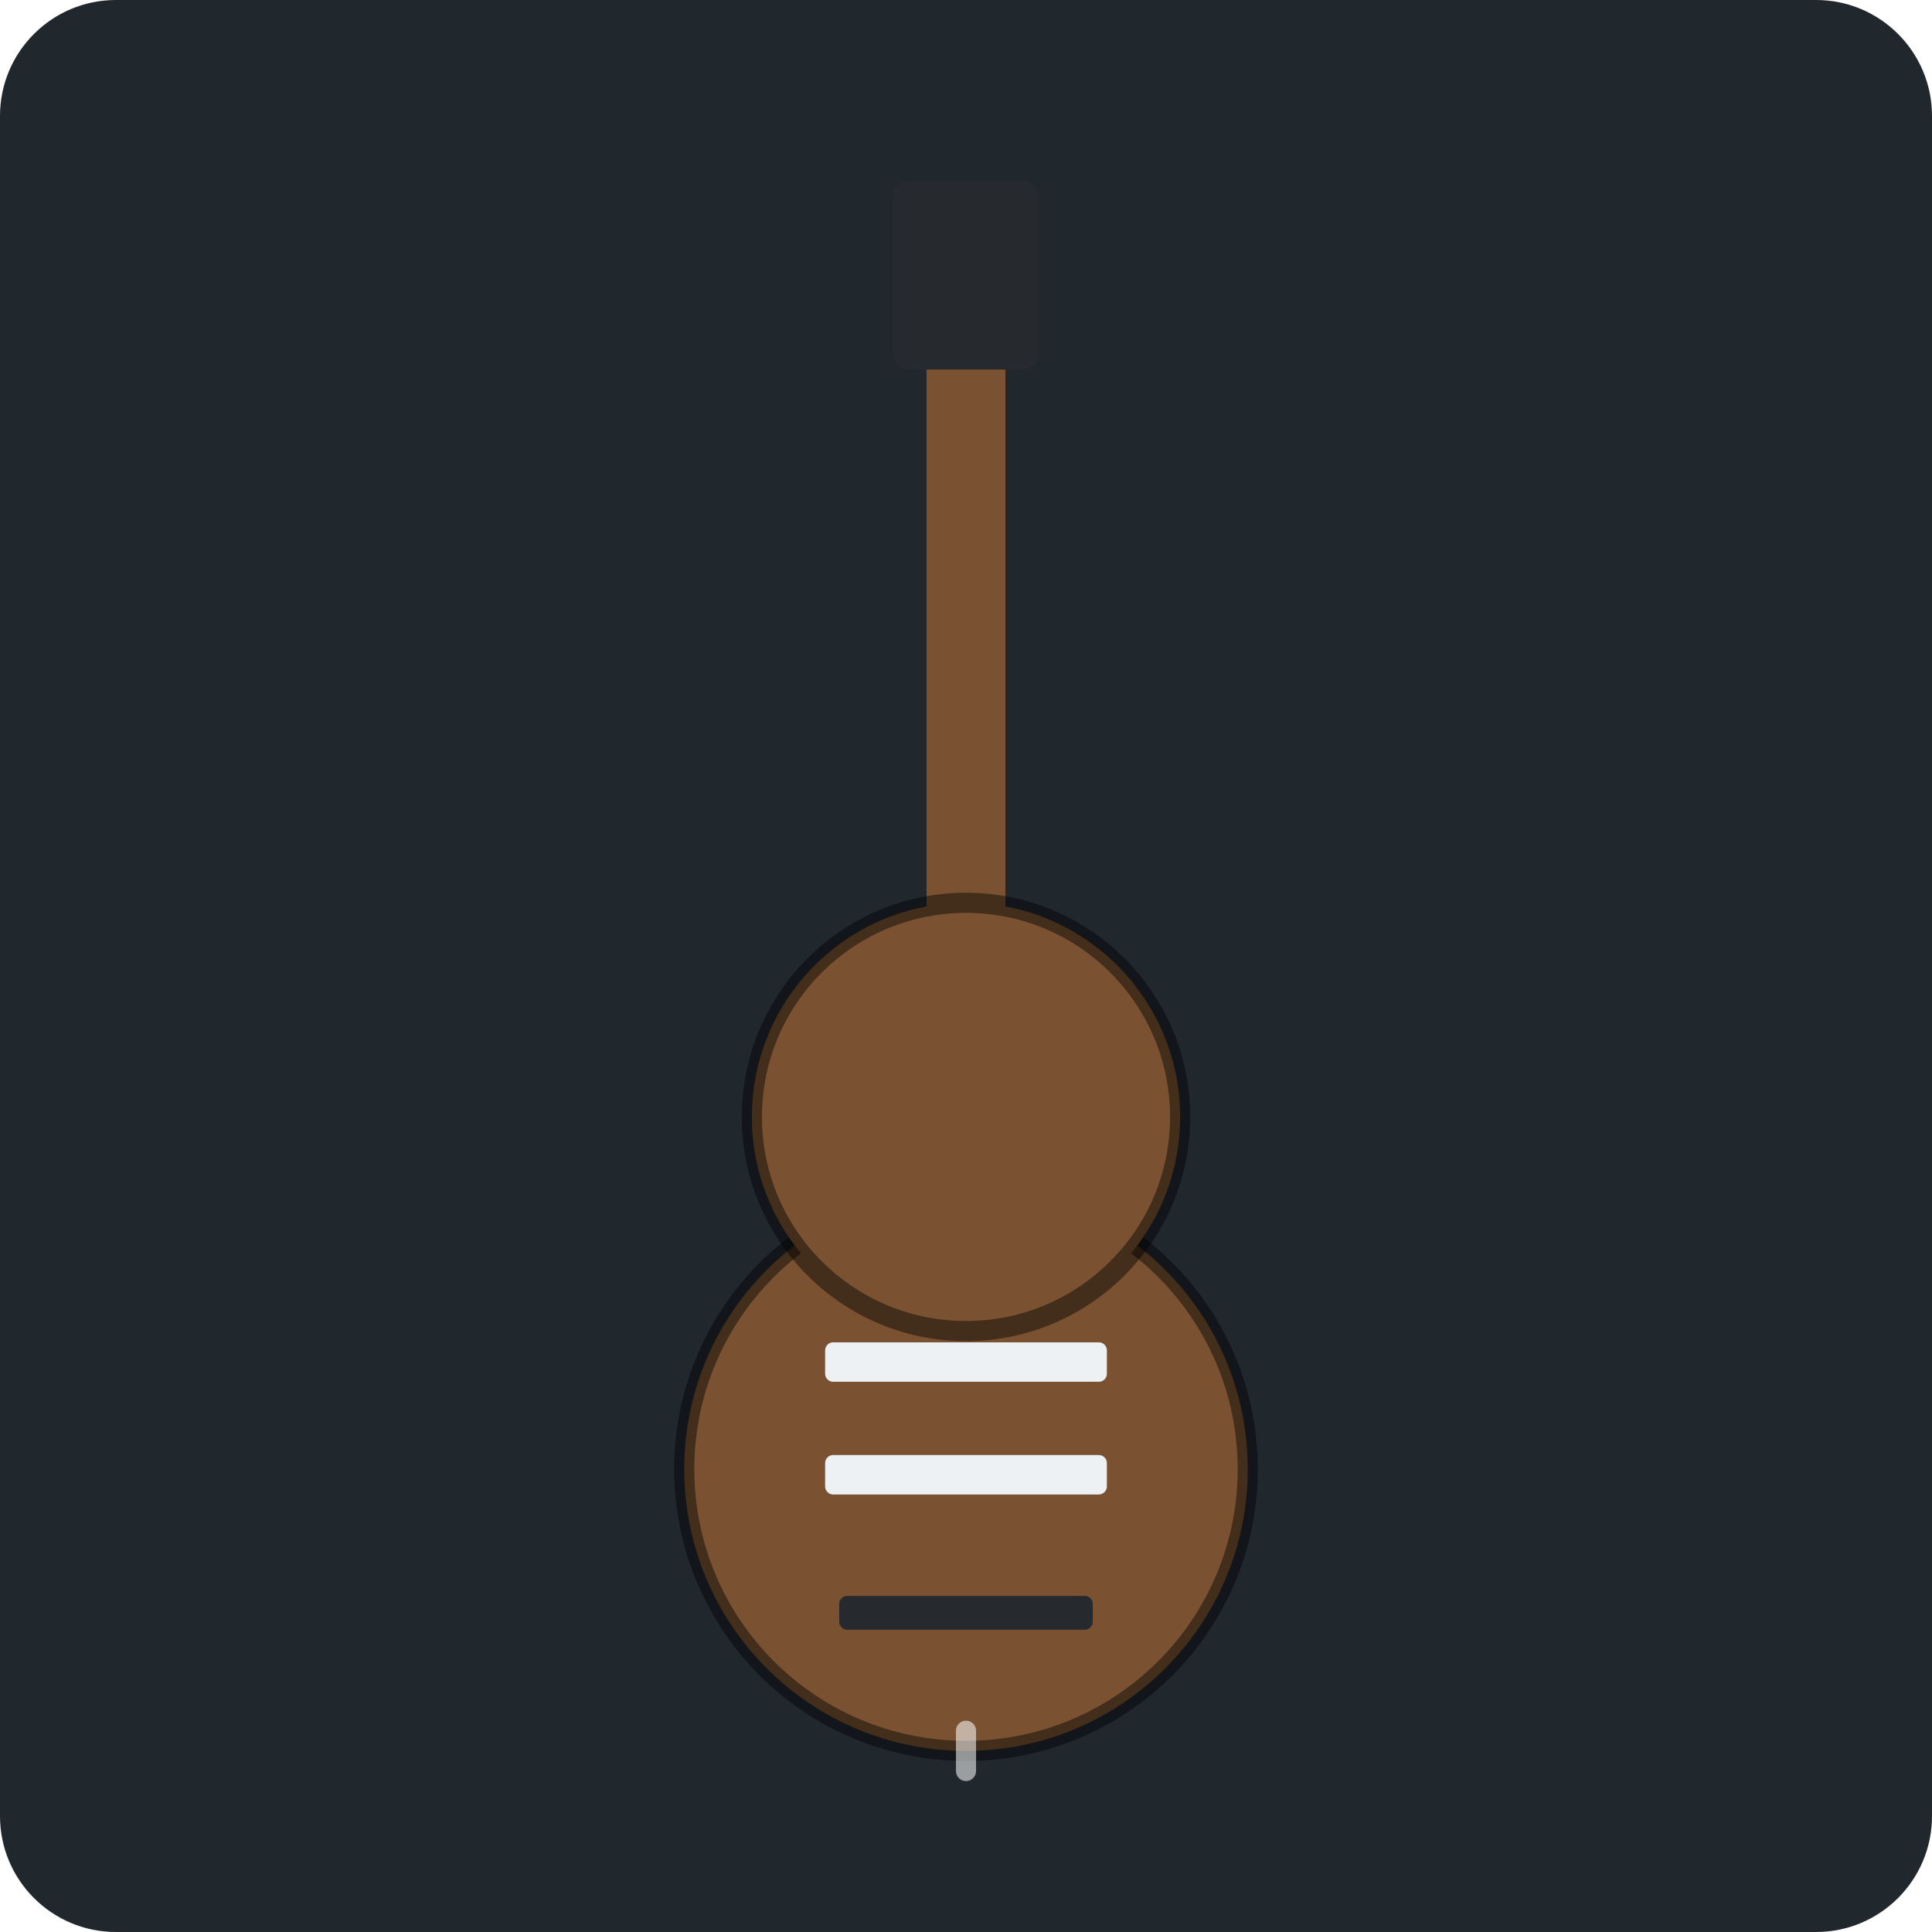
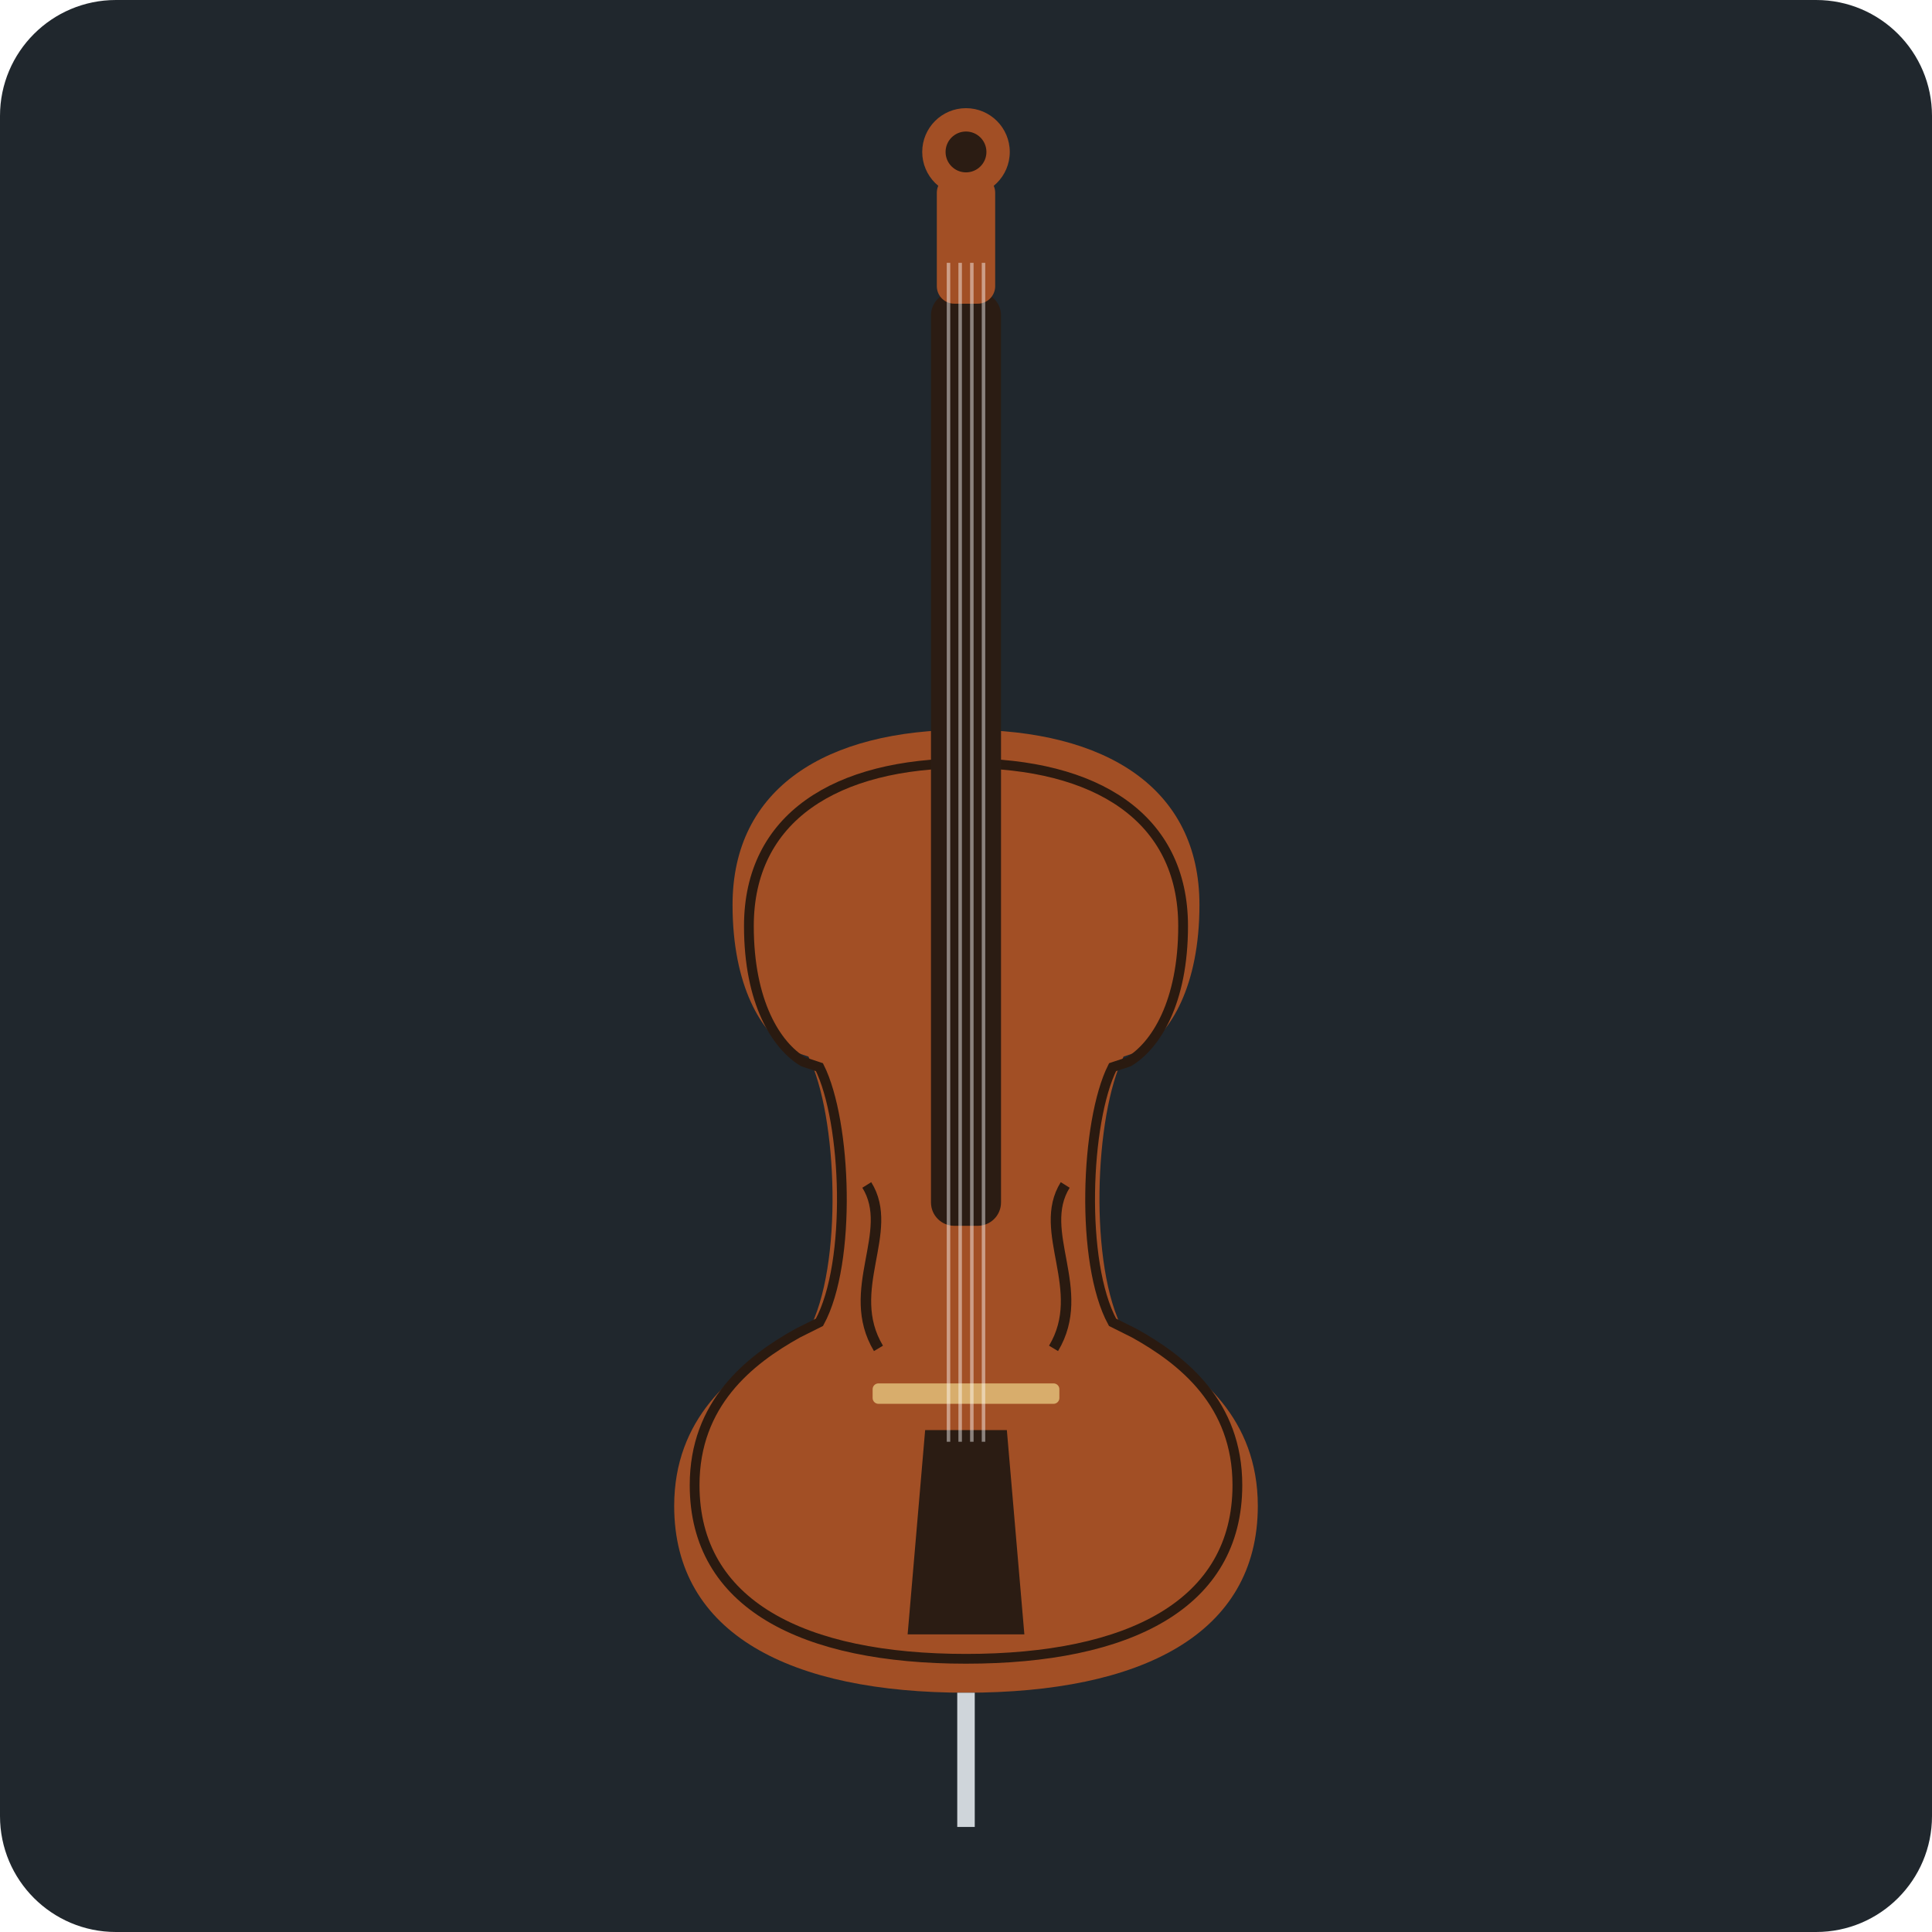
<svg xmlns="http://www.w3.org/2000/svg" viewBox="-2.4 -2.4 4.8 4.8" width="230" height="230">
-   <style>.s-bg{opacity:.5}.s-line{fill:none;stroke:rgba(255,255,255,.55);stroke-width:.05;stroke-linecap:round;stroke-linejoin:round}.s-thin{fill:none;stroke:rgba(255,255,255,.32);stroke-width:.035;stroke-linecap:round}.s-boom{fill:none;stroke:#e8ecef;stroke-width:.06;stroke-linecap:round}.s-edge{stroke:rgba(0,0,0,.45);stroke-width:.05}.s-dark{fill:#14181c}.s-white{fill:#eef1f3}.s-head{fill:rgba(255,255,255,.13)}.s-glass{fill:#0c1a24;stroke:rgba(255,255,255,.35);stroke-width:.04}.s-grille{fill:#171c21;stroke:rgba(255,255,255,.22);stroke-width:.035}.s-metal{fill:rgba(222,184,86,.42);stroke:#e1bd5f;stroke-width:.045}.s-led{fill:#5be08f}.s-red{fill:#ff6b5e}.s-port{fill:#14181c;stroke:rgba(255,255,255,.6);stroke-width:.03}.s-acrylic{fill:rgba(170,215,255,.16);stroke:rgba(190,225,255,.75);stroke-width:.05}.s-beam{fill:rgba(255,214,110,.16)}.s-ped1{fill:#3fb6a8}.s-ped2{fill:#e2833a}.s-ped3{fill:#d8d24a}.s-ped4{fill:#8a73d6}.s-deck{fill:rgba(255,255,255,.05);stroke:rgba(255,255,255,.45);stroke-width:.07;stroke-dasharray:.3 .2}.s-wood{fill:#c08a4e}.s-wood2{fill:#7a5232}.s-red2{fill:#b5413a}.s-blk{fill:#26292d}.s-brass{fill:#d6b04a}.c-audio{fill:#2e6a99}.c-inst{fill:#6b51a3}.c-power{fill:#b85a22}.c-infra{fill:#44535e}.c-video{fill:#a3426b}</style>
+   <style>.s-bg{opacity:.5}.s-line{fill:none;stroke:rgba(255,255,255,.55);stroke-width:.05;stroke-linecap:round;stroke-linejoin:round}.s-thin{fill:none;stroke:rgba(255,255,255,.32);stroke-width:.035;stroke-linecap:round}.s-boom{fill:none;stroke:#e8ecef;stroke-width:.06;stroke-linecap:round}.s-edge{stroke:rgba(0,0,0,.45);stroke-width:.05}.s-dark{fill:#14181c}.s-white{fill:#eef1f3}.s-head{fill:rgba(255,255,255,.13)}.s-glass{fill:#0c1a24;stroke:rgba(255,255,255,.35);stroke-width:.04}.s-grille{fill:#171c21;stroke:rgba(255,255,255,.22);stroke-width:.035}.s-metal{fill:rgba(222,184,86,.42);stroke:#e1bd5f;stroke-width:.045}.s-led{fill:#5be08f}.s-red{fill:#ff6b5e}.s-port{fill:#14181c;stroke:rgba(255,255,255,.6);stroke-width:.03}.s-acrylic{fill:rgba(170,215,255,.16);stroke:rgba(190,225,255,.75);stroke-width:.05}.s-beam{fill:rgba(255,214,110,.16)}.s-ped1{fill:#3fb6a8}.s-ped2{fill:#e2833a}.s-ped3{fill:#d8d24a}.s-ped4{fill:#8a73d6}.s-deck{fill:rgba(255,255,255,.05);stroke:rgba(255,255,255,.45);stroke-width:.07;stroke-dasharray:.3 .2}.s-spruce{fill:#d8ad6c}.s-burst{fill:#3b1d10}.s-burstin{fill:#cf7a2b}.s-navy{fill:#33507c}.s-maple{fill:#e3c389}.s-rose{fill:#2b1c13}.s-varnish{fill:#a24f25}.s-pg{fill:#f2efe8}.s-cream{fill:#efe6d2}.s-chrome{fill:#cfd5da}.s-str{fill:none;stroke:rgba(255,255,255,.45);stroke-width:.006}.s-bind{fill:none;stroke:#2a1a10;stroke-width:.018}.s-fret{fill:none;stroke:rgba(255,255,255,.35);stroke-width:.008}.s-wood{fill:#c08a4e}.s-wood2{fill:#7a5232}.s-red2{fill:#b5413a}.s-blk{fill:#26292d}.s-brass{fill:#d6b04a}.c-audio{fill:#2e6a99}.c-inst{fill:#6b51a3}.c-power{fill:#b85a22}.c-infra{fill:#44535e}.c-video{fill:#a3426b}</style>
  <rect x="-2.4" y="-2.4" width="4.8" height="4.8" rx="0.288" fill="#20272d" />
-   <rect class="s-wood2" x="-0.098" y="-1.56" width="0.196" height="1.935" rx="0.02" />
-   <rect class="s-blk" x="-0.182" y="-1.95" width="0.364" height="0.468" rx="0.04" />
-   <circle class="s-wood2 s-edge" cx="0" cy="1.25" r="0.7" />
-   <circle class="s-wood2 s-edge" cx="0" cy="0.375" r="0.532" />
-   <rect class="s-white" x="-0.35" y="0.935" width="0.7" height="0.098" rx="0.02" />
-   <rect class="s-white" x="-0.35" y="1.215" width="0.7" height="0.098" rx="0.02" />
-   <rect class="s-blk" x="-0.315" y="1.565" width="0.63" height="0.084" rx="0.02" />
-   <path class="s-line" d="M0 1.9L0 2" />
+   <g transform="translate(0 -0.587) scale(1.45)">
+     <path class="s-varnish" d="M0 0C.24 0 .4 .1 .4 .3C.4 .44 .35 .52 .3 .55L.27 .56C.22 .66 .21 .92 .27 1.03L.31 1.05C.4 1.1 .5 1.18 .5 1.33C.5 1.55 .3 1.65 0 1.65C-.3 1.65 -.5 1.55 -.5 1.33C-.5 1.18 -.4 1.1 -.31 1.05L-.27 1.03C-.21 .92 -.22 .66 -.27 .56L-.3 .55C-.35 .52 -.4 .44 -.4 .3C-.4 .1 -.24 0 0 0Z" />
+     <g transform="translate(0 .82) scale(.93) translate(0 -.82)">
+       <path class="s-bind" d="M0 0C.24 0 .4 .1 .4 .3C.4 .44 .35 .52 .3 .55L.27 .56C.22 .66 .21 .92 .27 1.03L.31 1.05C.4 1.1 .5 1.18 .5 1.33C.5 1.55 .3 1.65 0 1.65C-.3 1.65 -.5 1.55 -.5 1.33C-.5 1.18 -.4 1.1 -.31 1.05L-.27 1.03C-.21 .92 -.22 .66 -.27 .56L-.3 .55C-.35 .52 -.4 .44 -.4 .3C-.4 .1 -.24 0 0 0Z" />
+     </g>
+     <path class="s-bind" d="M.17 .78C.12 .86 .21 .96 .15 1.06" />
+     <path class="s-bind" d="M-.17 .78C-.12 .86 -.21 .96 -.15 1.06" />
+     <rect class="s-rose" x="-0.06" y="-0.75" width="0.12" height="1.6" rx="0.04" />
+     <rect class="s-varnish" x="-0.05" y="-0.95" width="0.1" height="0.22" rx="0.03" />
+     <circle class="s-varnish" cx="0" cy="-0.99" r="0.075" />
+     <circle class="s-rose" cx="0" cy="-0.99" r="0.035" />
+     <rect class="s-spruce" x="-0.16" y="1.12" width="0.32" height="0.035" rx="0.01" />
+     <path class="s-rose" d="M-.07 1.2L.07 1.2L.1 1.55L-.1 1.55Z" />
+     <path class="s-str" d="M-0.03 -0.8V1.22" />
+     <path class="s-str" d="M-0.01 -0.8V1.22" />
+     <path class="s-str" d="M0.01 -0.8V1.22" />
+     <path class="s-str" d="M0.03 -0.8V1.22" />
+     <path class="s-bind" d="M0 1.65V1.88" style="stroke:#cfd5da;stroke-width:.03" />
+   </g>
</svg>
